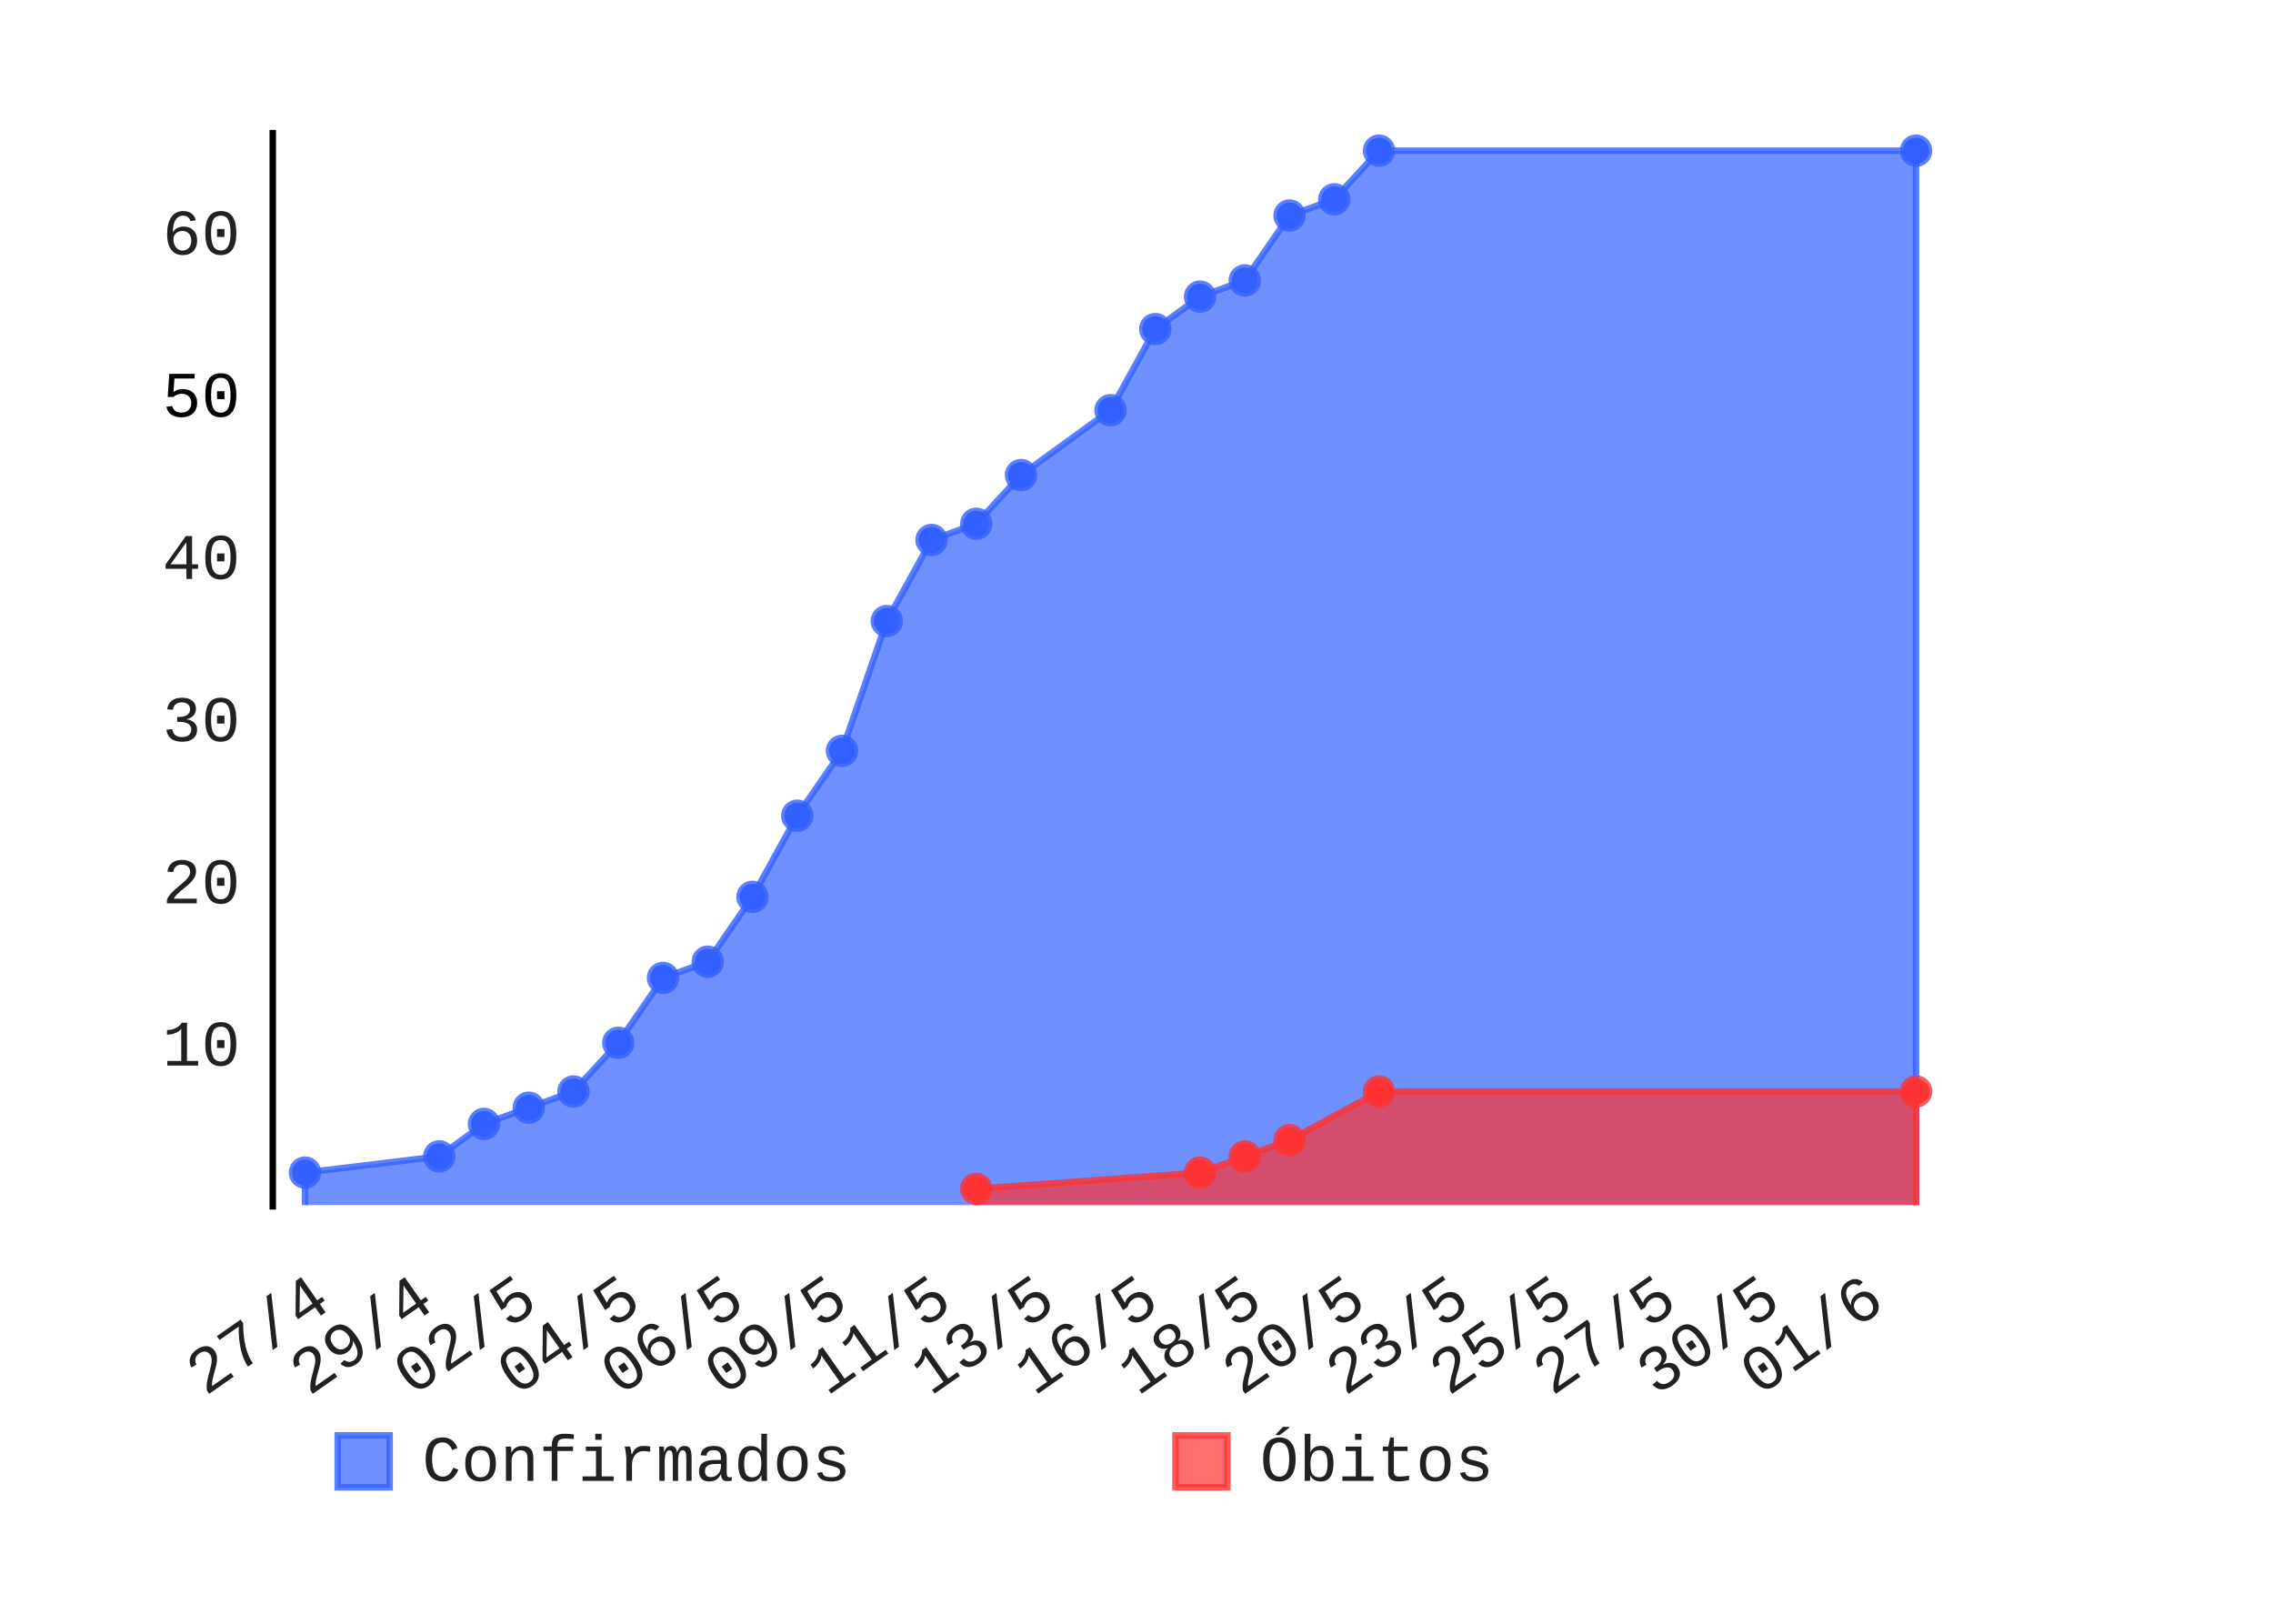
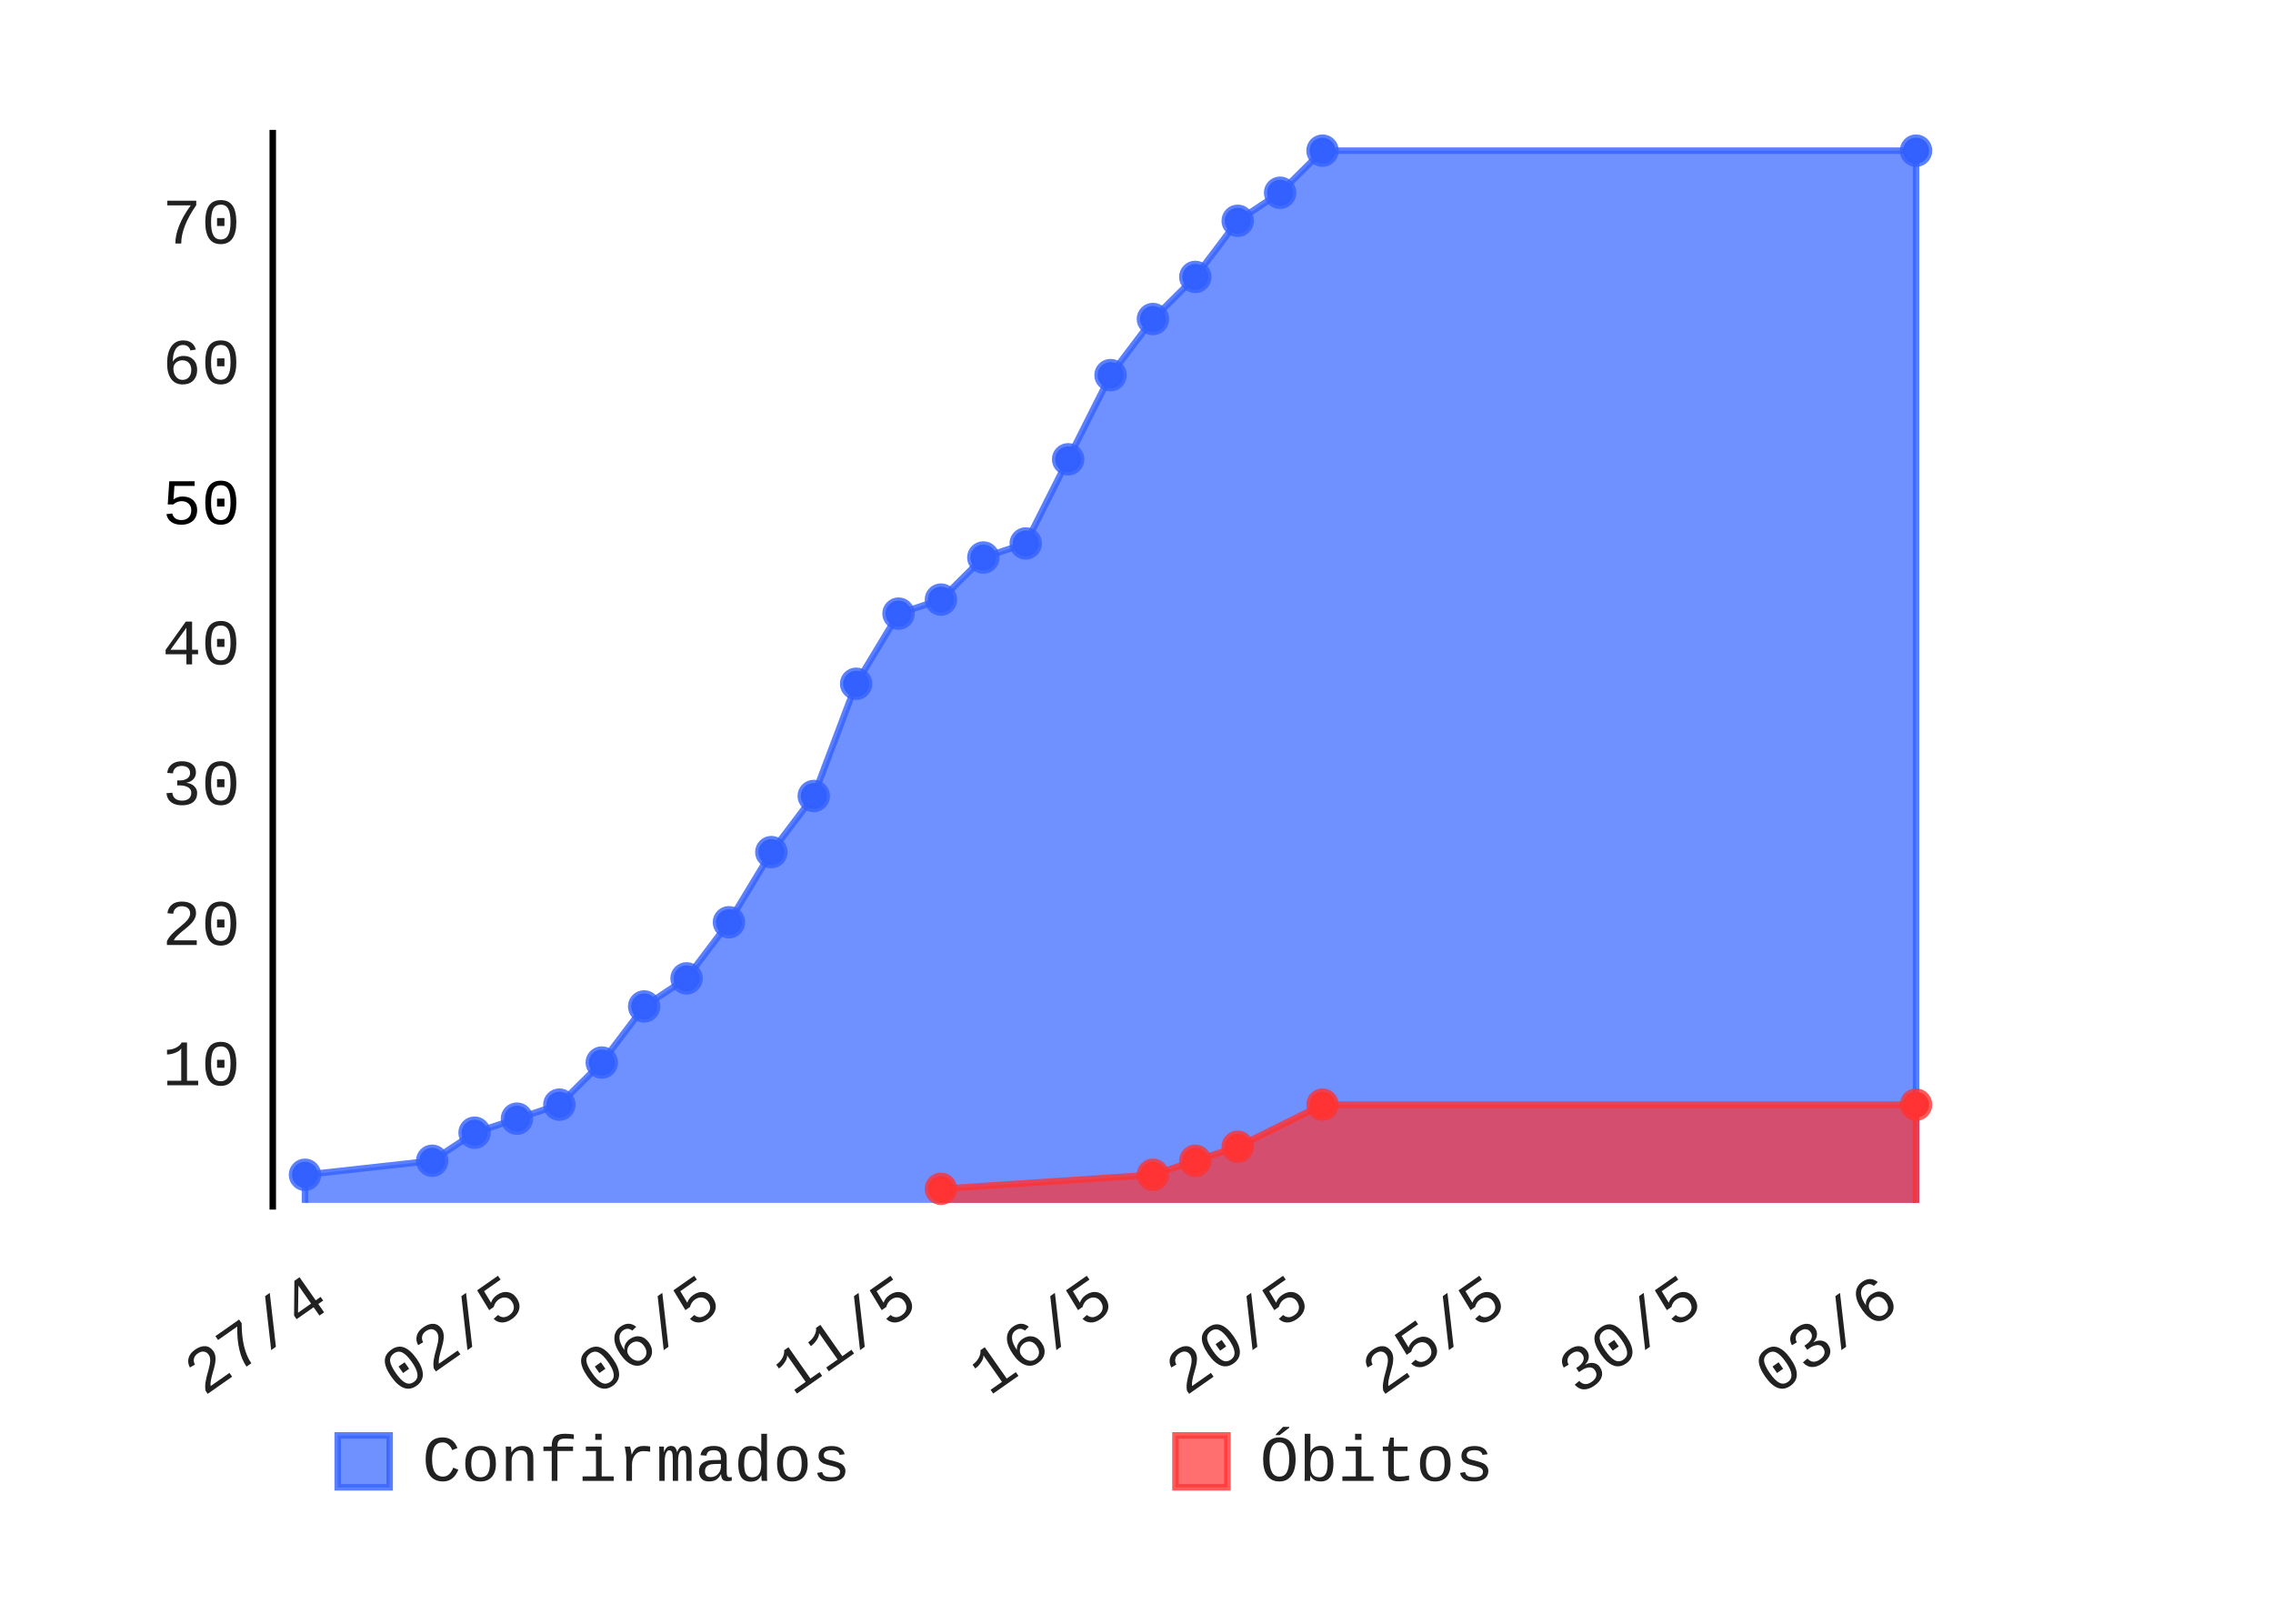
- <svg xmlns="http://www.w3.org/2000/svg" id="chart-db1ef221-2b1f-4745-800a-082c2bfef6a4" class="pygal-chart" viewBox="0 0 350 250" width="350" height="250">
+ <svg xmlns="http://www.w3.org/2000/svg" class="pygal-chart" height="250" id="chart-5e5ea7fe-b59d-42ef-bb91-e9186cf32c06" viewBox="0 0 350 250" width="350">
  <defs>
-     <style type="text/css">#chart-db1ef221-2b1f-4745-800a-082c2bfef6a4{-webkit-user-select:none;-webkit-font-smoothing:antialiased;font-family:Consolas,"Liberation Mono",Menlo,Courier,monospace}#chart-db1ef221-2b1f-4745-800a-082c2bfef6a4 .title{font-family:Consolas,"Liberation Mono",Menlo,Courier,monospace;font-size:8px}#chart-db1ef221-2b1f-4745-800a-082c2bfef6a4 .legends .legend text{font-family:Consolas,"Liberation Mono",Menlo,Courier,monospace;font-size:10px}#chart-db1ef221-2b1f-4745-800a-082c2bfef6a4 .axis text{font-family:Consolas,"Liberation Mono",Menlo,Courier,monospace;font-size:10px}#chart-db1ef221-2b1f-4745-800a-082c2bfef6a4 .axis text.major{font-family:Consolas,"Liberation Mono",Menlo,Courier,monospace;font-size:10px}#chart-db1ef221-2b1f-4745-800a-082c2bfef6a4 .text-overlay text.value{font-family:Consolas,"Liberation Mono",Menlo,Courier,monospace;font-size:16px}#chart-db1ef221-2b1f-4745-800a-082c2bfef6a4 .text-overlay text.label{font-family:Consolas,"Liberation Mono",Menlo,Courier,monospace;font-size:10px}#chart-db1ef221-2b1f-4745-800a-082c2bfef6a4 .tooltip{font-family:Consolas,"Liberation Mono",Menlo,Courier,monospace;font-size:12px}#chart-db1ef221-2b1f-4745-800a-082c2bfef6a4 text.no_data{font-family:Consolas,"Liberation Mono",Menlo,Courier,monospace;font-size:64px}
- #chart-db1ef221-2b1f-4745-800a-082c2bfef6a4{background-color:transparent}#chart-db1ef221-2b1f-4745-800a-082c2bfef6a4 path,#chart-db1ef221-2b1f-4745-800a-082c2bfef6a4 line,#chart-db1ef221-2b1f-4745-800a-082c2bfef6a4 rect,#chart-db1ef221-2b1f-4745-800a-082c2bfef6a4 circle{-webkit-transition:150ms;-moz-transition:150ms;transition:150ms}#chart-db1ef221-2b1f-4745-800a-082c2bfef6a4 .graph &gt; .background{fill:transparent}#chart-db1ef221-2b1f-4745-800a-082c2bfef6a4 .plot &gt; .background{fill:rgba(255,255,255,1)}#chart-db1ef221-2b1f-4745-800a-082c2bfef6a4 .graph{fill:rgba(0,0,0,.87)}#chart-db1ef221-2b1f-4745-800a-082c2bfef6a4 text.no_data{fill:rgba(0,0,0,1)}#chart-db1ef221-2b1f-4745-800a-082c2bfef6a4 .title{fill:rgba(0,0,0,1)}#chart-db1ef221-2b1f-4745-800a-082c2bfef6a4 .legends .legend text{fill:rgba(0,0,0,.87)}#chart-db1ef221-2b1f-4745-800a-082c2bfef6a4 .legends .legend:hover text{fill:rgba(0,0,0,1)}#chart-db1ef221-2b1f-4745-800a-082c2bfef6a4 .axis .line{stroke:rgba(0,0,0,1)}#chart-db1ef221-2b1f-4745-800a-082c2bfef6a4 .axis .guide.line{stroke:rgba(0,0,0,.54)}#chart-db1ef221-2b1f-4745-800a-082c2bfef6a4 .axis .major.line{stroke:rgba(0,0,0,.87)}#chart-db1ef221-2b1f-4745-800a-082c2bfef6a4 .axis text.major{fill:rgba(0,0,0,1)}#chart-db1ef221-2b1f-4745-800a-082c2bfef6a4 .axis.y .guides:hover .guide.line,#chart-db1ef221-2b1f-4745-800a-082c2bfef6a4 .line-graph .axis.x .guides:hover .guide.line,#chart-db1ef221-2b1f-4745-800a-082c2bfef6a4 .stackedline-graph .axis.x .guides:hover .guide.line,#chart-db1ef221-2b1f-4745-800a-082c2bfef6a4 .xy-graph .axis.x .guides:hover .guide.line{stroke:rgba(0,0,0,1)}#chart-db1ef221-2b1f-4745-800a-082c2bfef6a4 .axis .guides:hover text{fill:rgba(0,0,0,1)}#chart-db1ef221-2b1f-4745-800a-082c2bfef6a4 .reactive{fill-opacity:.7;stroke-opacity:.8}#chart-db1ef221-2b1f-4745-800a-082c2bfef6a4 .ci{stroke:rgba(0,0,0,.87)}#chart-db1ef221-2b1f-4745-800a-082c2bfef6a4 .reactive.active,#chart-db1ef221-2b1f-4745-800a-082c2bfef6a4 .active .reactive{fill-opacity:.8;stroke-opacity:.9;stroke-width:4}#chart-db1ef221-2b1f-4745-800a-082c2bfef6a4 .ci .reactive.active{stroke-width:1.5}#chart-db1ef221-2b1f-4745-800a-082c2bfef6a4 .series text{fill:rgba(0,0,0,1)}#chart-db1ef221-2b1f-4745-800a-082c2bfef6a4 .tooltip rect{fill:rgba(255,255,255,1);stroke:rgba(0,0,0,1);-webkit-transition:opacity 150ms;-moz-transition:opacity 150ms;transition:opacity 150ms}#chart-db1ef221-2b1f-4745-800a-082c2bfef6a4 .tooltip .label{fill:rgba(0,0,0,.87)}#chart-db1ef221-2b1f-4745-800a-082c2bfef6a4 .tooltip .label{fill:rgba(0,0,0,.87)}#chart-db1ef221-2b1f-4745-800a-082c2bfef6a4 .tooltip .legend{font-size:.8em;fill:rgba(0,0,0,.54)}#chart-db1ef221-2b1f-4745-800a-082c2bfef6a4 .tooltip .x_label{font-size:.6em;fill:rgba(0,0,0,1)}#chart-db1ef221-2b1f-4745-800a-082c2bfef6a4 .tooltip .xlink{font-size:.5em;text-decoration:underline}#chart-db1ef221-2b1f-4745-800a-082c2bfef6a4 .tooltip .value{font-size:1.5em}#chart-db1ef221-2b1f-4745-800a-082c2bfef6a4 .bound{font-size:.5em}#chart-db1ef221-2b1f-4745-800a-082c2bfef6a4 .max-value{font-size:.75em;fill:rgba(0,0,0,.54)}#chart-db1ef221-2b1f-4745-800a-082c2bfef6a4 .map-element{fill:rgba(255,255,255,1);stroke:rgba(0,0,0,.54) !important}#chart-db1ef221-2b1f-4745-800a-082c2bfef6a4 .map-element .reactive{fill-opacity:inherit;stroke-opacity:inherit}#chart-db1ef221-2b1f-4745-800a-082c2bfef6a4 .color-0,#chart-db1ef221-2b1f-4745-800a-082c2bfef6a4 .color-0 a:visited{stroke:#3361FF;fill:#3361FF}#chart-db1ef221-2b1f-4745-800a-082c2bfef6a4 .color-1,#chart-db1ef221-2b1f-4745-800a-082c2bfef6a4 .color-1 a:visited{stroke:#FF3333;fill:#FF3333}#chart-db1ef221-2b1f-4745-800a-082c2bfef6a4 .text-overlay .color-0 text{fill:black}#chart-db1ef221-2b1f-4745-800a-082c2bfef6a4 .text-overlay .color-1 text{fill:black}
- #chart-db1ef221-2b1f-4745-800a-082c2bfef6a4 text.no_data{text-anchor:middle}#chart-db1ef221-2b1f-4745-800a-082c2bfef6a4 .guide.line{fill:none}#chart-db1ef221-2b1f-4745-800a-082c2bfef6a4 .centered{text-anchor:middle}#chart-db1ef221-2b1f-4745-800a-082c2bfef6a4 .title{text-anchor:middle}#chart-db1ef221-2b1f-4745-800a-082c2bfef6a4 .legends .legend text{fill-opacity:1}#chart-db1ef221-2b1f-4745-800a-082c2bfef6a4 .axis.x text{text-anchor:middle}#chart-db1ef221-2b1f-4745-800a-082c2bfef6a4 .axis.x:not(.web) text[transform]{text-anchor:start}#chart-db1ef221-2b1f-4745-800a-082c2bfef6a4 .axis.x:not(.web) text[transform].backwards{text-anchor:end}#chart-db1ef221-2b1f-4745-800a-082c2bfef6a4 .axis.y text{text-anchor:end}#chart-db1ef221-2b1f-4745-800a-082c2bfef6a4 .axis.y text[transform].backwards{text-anchor:start}#chart-db1ef221-2b1f-4745-800a-082c2bfef6a4 .axis.y2 text{text-anchor:start}#chart-db1ef221-2b1f-4745-800a-082c2bfef6a4 .axis.y2 text[transform].backwards{text-anchor:end}#chart-db1ef221-2b1f-4745-800a-082c2bfef6a4 .axis .guide.line{stroke-dasharray:4,4}#chart-db1ef221-2b1f-4745-800a-082c2bfef6a4 .axis .major.guide.line{stroke-dasharray:6,6}#chart-db1ef221-2b1f-4745-800a-082c2bfef6a4 .horizontal .axis.y .guide.line,#chart-db1ef221-2b1f-4745-800a-082c2bfef6a4 .horizontal .axis.y2 .guide.line,#chart-db1ef221-2b1f-4745-800a-082c2bfef6a4 .vertical .axis.x .guide.line{opacity:0}#chart-db1ef221-2b1f-4745-800a-082c2bfef6a4 .horizontal .axis.always_show .guide.line,#chart-db1ef221-2b1f-4745-800a-082c2bfef6a4 .vertical .axis.always_show .guide.line{opacity:1 !important}#chart-db1ef221-2b1f-4745-800a-082c2bfef6a4 .axis.y .guides:hover .guide.line,#chart-db1ef221-2b1f-4745-800a-082c2bfef6a4 .axis.y2 .guides:hover .guide.line,#chart-db1ef221-2b1f-4745-800a-082c2bfef6a4 .axis.x .guides:hover .guide.line{opacity:1}#chart-db1ef221-2b1f-4745-800a-082c2bfef6a4 .axis .guides:hover text{opacity:1}#chart-db1ef221-2b1f-4745-800a-082c2bfef6a4 .nofill{fill:none}#chart-db1ef221-2b1f-4745-800a-082c2bfef6a4 .subtle-fill{fill-opacity:.2}#chart-db1ef221-2b1f-4745-800a-082c2bfef6a4 .dot{stroke-width:1px;fill-opacity:1}#chart-db1ef221-2b1f-4745-800a-082c2bfef6a4 .dot.active{stroke-width:5px}#chart-db1ef221-2b1f-4745-800a-082c2bfef6a4 .dot.negative{fill:transparent}#chart-db1ef221-2b1f-4745-800a-082c2bfef6a4 text,#chart-db1ef221-2b1f-4745-800a-082c2bfef6a4 tspan{stroke:none !important}#chart-db1ef221-2b1f-4745-800a-082c2bfef6a4 .series text.active{opacity:1}#chart-db1ef221-2b1f-4745-800a-082c2bfef6a4 .tooltip rect{fill-opacity:.95;stroke-width:.5}#chart-db1ef221-2b1f-4745-800a-082c2bfef6a4 .tooltip text{fill-opacity:1}#chart-db1ef221-2b1f-4745-800a-082c2bfef6a4 .showable{visibility:hidden}#chart-db1ef221-2b1f-4745-800a-082c2bfef6a4 .showable.shown{visibility:visible}#chart-db1ef221-2b1f-4745-800a-082c2bfef6a4 .gauge-background{fill:rgba(229,229,229,1);stroke:none}#chart-db1ef221-2b1f-4745-800a-082c2bfef6a4 .bg-lines{stroke:transparent;stroke-width:2px}</style>
+     <style type="text/css">#chart-5e5ea7fe-b59d-42ef-bb91-e9186cf32c06{-webkit-user-select:none;-webkit-font-smoothing:antialiased;font-family:Consolas,"Liberation Mono",Menlo,Courier,monospace}#chart-5e5ea7fe-b59d-42ef-bb91-e9186cf32c06 .title{font-family:Consolas,"Liberation Mono",Menlo,Courier,monospace;font-size:8px}#chart-5e5ea7fe-b59d-42ef-bb91-e9186cf32c06 .legends .legend text{font-family:Consolas,"Liberation Mono",Menlo,Courier,monospace;font-size:10px}#chart-5e5ea7fe-b59d-42ef-bb91-e9186cf32c06 .axis text{font-family:Consolas,"Liberation Mono",Menlo,Courier,monospace;font-size:10px}#chart-5e5ea7fe-b59d-42ef-bb91-e9186cf32c06 .axis text.major{font-family:Consolas,"Liberation Mono",Menlo,Courier,monospace;font-size:10px}#chart-5e5ea7fe-b59d-42ef-bb91-e9186cf32c06 .text-overlay text.value{font-family:Consolas,"Liberation Mono",Menlo,Courier,monospace;font-size:16px}#chart-5e5ea7fe-b59d-42ef-bb91-e9186cf32c06 .text-overlay text.label{font-family:Consolas,"Liberation Mono",Menlo,Courier,monospace;font-size:10px}#chart-5e5ea7fe-b59d-42ef-bb91-e9186cf32c06 .tooltip{font-family:Consolas,"Liberation Mono",Menlo,Courier,monospace;font-size:12px}#chart-5e5ea7fe-b59d-42ef-bb91-e9186cf32c06 text.no_data{font-family:Consolas,"Liberation Mono",Menlo,Courier,monospace;font-size:64px}
+ #chart-5e5ea7fe-b59d-42ef-bb91-e9186cf32c06{background-color:transparent}#chart-5e5ea7fe-b59d-42ef-bb91-e9186cf32c06 path,#chart-5e5ea7fe-b59d-42ef-bb91-e9186cf32c06 line,#chart-5e5ea7fe-b59d-42ef-bb91-e9186cf32c06 rect,#chart-5e5ea7fe-b59d-42ef-bb91-e9186cf32c06 circle{-webkit-transition:150ms;-moz-transition:150ms;transition:150ms}#chart-5e5ea7fe-b59d-42ef-bb91-e9186cf32c06 .graph &gt; .background{fill:transparent}#chart-5e5ea7fe-b59d-42ef-bb91-e9186cf32c06 .plot &gt; .background{fill:rgba(255,255,255,1)}#chart-5e5ea7fe-b59d-42ef-bb91-e9186cf32c06 .graph{fill:rgba(0,0,0,.87)}#chart-5e5ea7fe-b59d-42ef-bb91-e9186cf32c06 text.no_data{fill:rgba(0,0,0,1)}#chart-5e5ea7fe-b59d-42ef-bb91-e9186cf32c06 .title{fill:rgba(0,0,0,1)}#chart-5e5ea7fe-b59d-42ef-bb91-e9186cf32c06 .legends .legend text{fill:rgba(0,0,0,.87)}#chart-5e5ea7fe-b59d-42ef-bb91-e9186cf32c06 .legends .legend:hover text{fill:rgba(0,0,0,1)}#chart-5e5ea7fe-b59d-42ef-bb91-e9186cf32c06 .axis .line{stroke:rgba(0,0,0,1)}#chart-5e5ea7fe-b59d-42ef-bb91-e9186cf32c06 .axis .guide.line{stroke:rgba(0,0,0,.54)}#chart-5e5ea7fe-b59d-42ef-bb91-e9186cf32c06 .axis .major.line{stroke:rgba(0,0,0,.87)}#chart-5e5ea7fe-b59d-42ef-bb91-e9186cf32c06 .axis text.major{fill:rgba(0,0,0,1)}#chart-5e5ea7fe-b59d-42ef-bb91-e9186cf32c06 .axis.y .guides:hover .guide.line,#chart-5e5ea7fe-b59d-42ef-bb91-e9186cf32c06 .line-graph .axis.x .guides:hover .guide.line,#chart-5e5ea7fe-b59d-42ef-bb91-e9186cf32c06 .stackedline-graph .axis.x .guides:hover .guide.line,#chart-5e5ea7fe-b59d-42ef-bb91-e9186cf32c06 .xy-graph .axis.x .guides:hover .guide.line{stroke:rgba(0,0,0,1)}#chart-5e5ea7fe-b59d-42ef-bb91-e9186cf32c06 .axis .guides:hover text{fill:rgba(0,0,0,1)}#chart-5e5ea7fe-b59d-42ef-bb91-e9186cf32c06 .reactive{fill-opacity:.7;stroke-opacity:.8}#chart-5e5ea7fe-b59d-42ef-bb91-e9186cf32c06 .ci{stroke:rgba(0,0,0,.87)}#chart-5e5ea7fe-b59d-42ef-bb91-e9186cf32c06 .reactive.active,#chart-5e5ea7fe-b59d-42ef-bb91-e9186cf32c06 .active .reactive{fill-opacity:.8;stroke-opacity:.9;stroke-width:4}#chart-5e5ea7fe-b59d-42ef-bb91-e9186cf32c06 .ci .reactive.active{stroke-width:1.5}#chart-5e5ea7fe-b59d-42ef-bb91-e9186cf32c06 .series text{fill:rgba(0,0,0,1)}#chart-5e5ea7fe-b59d-42ef-bb91-e9186cf32c06 .tooltip rect{fill:rgba(255,255,255,1);stroke:rgba(0,0,0,1);-webkit-transition:opacity 150ms;-moz-transition:opacity 150ms;transition:opacity 150ms}#chart-5e5ea7fe-b59d-42ef-bb91-e9186cf32c06 .tooltip .label{fill:rgba(0,0,0,.87)}#chart-5e5ea7fe-b59d-42ef-bb91-e9186cf32c06 .tooltip .label{fill:rgba(0,0,0,.87)}#chart-5e5ea7fe-b59d-42ef-bb91-e9186cf32c06 .tooltip .legend{font-size:.8em;fill:rgba(0,0,0,.54)}#chart-5e5ea7fe-b59d-42ef-bb91-e9186cf32c06 .tooltip .x_label{font-size:.6em;fill:rgba(0,0,0,1)}#chart-5e5ea7fe-b59d-42ef-bb91-e9186cf32c06 .tooltip .xlink{font-size:.5em;text-decoration:underline}#chart-5e5ea7fe-b59d-42ef-bb91-e9186cf32c06 .tooltip .value{font-size:1.5em}#chart-5e5ea7fe-b59d-42ef-bb91-e9186cf32c06 .bound{font-size:.5em}#chart-5e5ea7fe-b59d-42ef-bb91-e9186cf32c06 .max-value{font-size:.75em;fill:rgba(0,0,0,.54)}#chart-5e5ea7fe-b59d-42ef-bb91-e9186cf32c06 .map-element{fill:rgba(255,255,255,1);stroke:rgba(0,0,0,.54) !important}#chart-5e5ea7fe-b59d-42ef-bb91-e9186cf32c06 .map-element .reactive{fill-opacity:inherit;stroke-opacity:inherit}#chart-5e5ea7fe-b59d-42ef-bb91-e9186cf32c06 .color-0,#chart-5e5ea7fe-b59d-42ef-bb91-e9186cf32c06 .color-0 a:visited{stroke:#3361FF;fill:#3361FF}#chart-5e5ea7fe-b59d-42ef-bb91-e9186cf32c06 .color-1,#chart-5e5ea7fe-b59d-42ef-bb91-e9186cf32c06 .color-1 a:visited{stroke:#FF3333;fill:#FF3333}#chart-5e5ea7fe-b59d-42ef-bb91-e9186cf32c06 .text-overlay .color-0 text{fill:black}#chart-5e5ea7fe-b59d-42ef-bb91-e9186cf32c06 .text-overlay .color-1 text{fill:black}
+ #chart-5e5ea7fe-b59d-42ef-bb91-e9186cf32c06 text.no_data{text-anchor:middle}#chart-5e5ea7fe-b59d-42ef-bb91-e9186cf32c06 .guide.line{fill:none}#chart-5e5ea7fe-b59d-42ef-bb91-e9186cf32c06 .centered{text-anchor:middle}#chart-5e5ea7fe-b59d-42ef-bb91-e9186cf32c06 .title{text-anchor:middle}#chart-5e5ea7fe-b59d-42ef-bb91-e9186cf32c06 .legends .legend text{fill-opacity:1}#chart-5e5ea7fe-b59d-42ef-bb91-e9186cf32c06 .axis.x text{text-anchor:middle}#chart-5e5ea7fe-b59d-42ef-bb91-e9186cf32c06 .axis.x:not(.web) text[transform]{text-anchor:start}#chart-5e5ea7fe-b59d-42ef-bb91-e9186cf32c06 .axis.x:not(.web) text[transform].backwards{text-anchor:end}#chart-5e5ea7fe-b59d-42ef-bb91-e9186cf32c06 .axis.y text{text-anchor:end}#chart-5e5ea7fe-b59d-42ef-bb91-e9186cf32c06 .axis.y text[transform].backwards{text-anchor:start}#chart-5e5ea7fe-b59d-42ef-bb91-e9186cf32c06 .axis.y2 text{text-anchor:start}#chart-5e5ea7fe-b59d-42ef-bb91-e9186cf32c06 .axis.y2 text[transform].backwards{text-anchor:end}#chart-5e5ea7fe-b59d-42ef-bb91-e9186cf32c06 .axis .guide.line{stroke-dasharray:4,4}#chart-5e5ea7fe-b59d-42ef-bb91-e9186cf32c06 .axis .major.guide.line{stroke-dasharray:6,6}#chart-5e5ea7fe-b59d-42ef-bb91-e9186cf32c06 .horizontal .axis.y .guide.line,#chart-5e5ea7fe-b59d-42ef-bb91-e9186cf32c06 .horizontal .axis.y2 .guide.line,#chart-5e5ea7fe-b59d-42ef-bb91-e9186cf32c06 .vertical .axis.x .guide.line{opacity:0}#chart-5e5ea7fe-b59d-42ef-bb91-e9186cf32c06 .horizontal .axis.always_show .guide.line,#chart-5e5ea7fe-b59d-42ef-bb91-e9186cf32c06 .vertical .axis.always_show .guide.line{opacity:1 !important}#chart-5e5ea7fe-b59d-42ef-bb91-e9186cf32c06 .axis.y .guides:hover .guide.line,#chart-5e5ea7fe-b59d-42ef-bb91-e9186cf32c06 .axis.y2 .guides:hover .guide.line,#chart-5e5ea7fe-b59d-42ef-bb91-e9186cf32c06 .axis.x .guides:hover .guide.line{opacity:1}#chart-5e5ea7fe-b59d-42ef-bb91-e9186cf32c06 .axis .guides:hover text{opacity:1}#chart-5e5ea7fe-b59d-42ef-bb91-e9186cf32c06 .nofill{fill:none}#chart-5e5ea7fe-b59d-42ef-bb91-e9186cf32c06 .subtle-fill{fill-opacity:.2}#chart-5e5ea7fe-b59d-42ef-bb91-e9186cf32c06 .dot{stroke-width:1px;fill-opacity:1}#chart-5e5ea7fe-b59d-42ef-bb91-e9186cf32c06 .dot.active{stroke-width:5px}#chart-5e5ea7fe-b59d-42ef-bb91-e9186cf32c06 .dot.negative{fill:transparent}#chart-5e5ea7fe-b59d-42ef-bb91-e9186cf32c06 text,#chart-5e5ea7fe-b59d-42ef-bb91-e9186cf32c06 tspan{stroke:none !important}#chart-5e5ea7fe-b59d-42ef-bb91-e9186cf32c06 .series text.active{opacity:1}#chart-5e5ea7fe-b59d-42ef-bb91-e9186cf32c06 .tooltip rect{fill-opacity:.95;stroke-width:.5}#chart-5e5ea7fe-b59d-42ef-bb91-e9186cf32c06 .tooltip text{fill-opacity:1}#chart-5e5ea7fe-b59d-42ef-bb91-e9186cf32c06 .showable{visibility:hidden}#chart-5e5ea7fe-b59d-42ef-bb91-e9186cf32c06 .showable.shown{visibility:visible}#chart-5e5ea7fe-b59d-42ef-bb91-e9186cf32c06 .gauge-background{fill:rgba(229,229,229,1);stroke:none}#chart-5e5ea7fe-b59d-42ef-bb91-e9186cf32c06 .bg-lines{stroke:transparent;stroke-width:2px}</style>
  </defs>
  <g class="graph datetimeline-graph vertical">
-     <rect x="0" y="0" width="350" height="250" class="background" />
-     <g transform="translate(42, 20)" class="plot">
-       <rect x="0" y="0" width="258.0" height="166.234" class="background" />
+     <rect class="background" height="250" width="350" x="0" y="0" />
+     <g class="plot" transform="translate(42, 20)">
+       <rect class="background" height="166.234" width="258.0" x="0" y="0" />
      <g class="axis y">
        <g class="guides">
-           <text x="-5" y="144.06" class="">10</text>
+           <text class="" x="-5" y="147.097">10</text>
        </g>
        <g class="guides">
-           <text x="-5" y="119.085" class="">20</text>
+           <text class="" x="-5" y="125.497">20</text>
        </g>
        <g class="guides">
-           <text x="-5" y="94.11" class="">30</text>
+           <text class="" x="-5" y="103.897">30</text>
        </g>
        <g class="guides">
-           <text x="-5" y="69.135" class="">40</text>
+           <text class="" x="-5" y="82.297">40</text>
        </g>
        <g class="guides">
-           <text x="-5" y="44.159" class="major">50</text>
+           <text class="major" x="-5" y="60.697">50</text>
        </g>
        <g class="guides">
-           <text x="-5" y="19.184" class="">60</text>
+           <text class="" x="-5" y="39.097">60</text>
+         </g>
+         <g class="guides">
+           <text class="" x="-5" y="17.497">70</text>
        </g>
      </g>
      <g class="axis x">
-         <path d="M0 0 v166.234" class="line" />
+         <path class="line" d="M0 0 v166.234" />
        <g class="guides">
-           <path d="M9.3 0 v166.234" class="guide line" />
-           <text x="9.3" y="181.234" class="backwards" transform="rotate(325 9.300332 181.2342)">27/4</text>
+           <path class="guide line" d="M9.072 0 v166.234" />
+           <text class="backwards" transform="rotate(325 9.071975 181.2342)" x="9.072" y="181.234">27/4</text>
        </g>
        <g class="guides">
-           <path d="M25.252 0 v166.234" class="guide line" />
-           <text x="25.252" y="181.234" class="backwards" transform="rotate(325 25.25178 181.2342)">29/4</text>
+           <path class="guide line" d="M39.296 0 v166.234" />
+           <text class="backwards" transform="rotate(325 39.29577 181.2342)" x="39.296" y="181.234">02/5</text>
        </g>
        <g class="guides">
-           <path d="M41.203 0 v166.234" class="guide line" />
-           <text x="41.203" y="181.234" class="backwards" transform="rotate(325 41.20323 181.2342)">02/5</text>
+           <path class="guide line" d="M69.52 0 v166.234" />
+           <text class="backwards" transform="rotate(325 69.51957 181.2342)" x="69.52" y="181.234">06/5</text>
        </g>
        <g class="guides">
-           <path d="M57.155 0 v166.234" class="guide line" />
-           <text x="57.155" y="181.234" class="backwards" transform="rotate(325 57.15468 181.2342)">04/5</text>
+           <path class="guide line" d="M99.743 0 v166.234" />
+           <text class="backwards" transform="rotate(325 99.74336 181.2342)" x="99.743" y="181.234">11/5</text>
        </g>
        <g class="guides">
-           <path d="M73.106 0 v166.234" class="guide line" />
-           <text x="73.106" y="181.234" class="backwards" transform="rotate(325 73.10613 181.2342)">06/5</text>
+           <path class="guide line" d="M129.967 0 v166.234" />
+           <text class="backwards" transform="rotate(325 129.9672 181.2342)" x="129.967" y="181.234">16/5</text>
        </g>
        <g class="guides">
-           <path d="M89.058 0 v166.234" class="guide line" />
-           <text x="89.058" y="181.234" class="backwards" transform="rotate(325 89.05757 181.2342)">09/5</text>
+           <path class="guide line" d="M160.191 0 v166.234" />
+           <text class="backwards" transform="rotate(325 160.191 181.2342)" x="160.191" y="181.234">20/5</text>
        </g>
        <g class="guides">
-           <path d="M105.009 0 v166.234" class="guide line" />
-           <text x="105.009" y="181.234" class="backwards" transform="rotate(325 105.009 181.2342)">11/5</text>
+           <path class="guide line" d="M190.415 0 v166.234" />
+           <text class="backwards" transform="rotate(325 190.4148 181.2342)" x="190.415" y="181.234">25/5</text>
        </g>
        <g class="guides">
-           <path d="M120.96 0 v166.234" class="guide line" />
-           <text x="120.96" y="181.234" class="backwards" transform="rotate(325 120.9605 181.2342)">13/5</text>
+           <path class="guide line" d="M220.639 0 v166.234" />
+           <text class="backwards" transform="rotate(325 220.6386 181.2342)" x="220.639" y="181.234">30/5</text>
        </g>
        <g class="guides">
-           <path d="M136.912 0 v166.234" class="guide line" />
-           <text x="136.912" y="181.234" class="backwards" transform="rotate(325 136.9119 181.2342)">16/5</text>
-         </g>
-         <g class="guides">
-           <path d="M152.863 0 v166.234" class="guide line" />
-           <text x="152.863" y="181.234" class="backwards" transform="rotate(325 152.8634 181.2342)">18/5</text>
-         </g>
-         <g class="guides">
-           <path d="M168.815 0 v166.234" class="guide line" />
-           <text x="168.815" y="181.234" class="backwards" transform="rotate(325 168.8148 181.2342)">20/5</text>
-         </g>
-         <g class="guides">
-           <path d="M184.766 0 v166.234" class="guide line" />
-           <text x="184.766" y="181.234" class="backwards" transform="rotate(325 184.7663 181.2342)">23/5</text>
-         </g>
-         <g class="guides">
-           <path d="M200.718 0 v166.234" class="guide line" />
-           <text x="200.718" y="181.234" class="backwards" transform="rotate(325 200.7177 181.2342)">25/5</text>
-         </g>
-         <g class="guides">
-           <path d="M216.669 0 v166.234" class="guide line" />
-           <text x="216.669" y="181.234" class="backwards" transform="rotate(325 216.6692 181.2342)">27/5</text>
-         </g>
-         <g class="guides">
-           <path d="M232.621 0 v166.234" class="guide line" />
-           <text x="232.621" y="181.234" class="backwards" transform="rotate(325 232.6206 181.2342)">30/5</text>
-         </g>
-         <g class="guides">
-           <path d="M248.572 0 v166.234" class="guide line" />
-           <text x="248.572" y="181.234" class="backwards" transform="rotate(325 248.5721 181.2342)">01/6</text>
+           <path class="guide line" d="M250.862 0 v166.234" />
+           <text class="backwards" transform="rotate(325 250.8623 181.2342)" x="250.862" y="181.234">03/6</text>
        </g>
      </g>
      <g class="series serie-0 color-0">
-         <path d="M4.962 165.535 L4.962 160.54 25.635 158.042 32.526 153.047 39.417 150.55 46.308 148.052 53.199 140.56 60.09 130.57 66.981 128.072 73.872 118.082 80.763 105.595 87.654 95.605 94.545 75.625 101.436 63.137 108.327 60.64 115.218 53.147 129 43.157 135.891 30.669 142.782 25.674 149.673 23.177 156.564 13.187 163.455 10.689 170.346 3.197 253.038 3.197 253.038 165.535" class="line reactive" />
+         <path class="line reactive" d="M4.962 165.197 L4.962 160.877 24.547 158.717 31.075 154.397 37.603 152.237 44.132 150.077 50.66 143.597 57.188 134.957 63.717 130.637 70.245 121.997 76.773 111.197 83.302 102.557 89.83 85.277 96.358 74.477 102.887 72.317 109.415 65.837 115.943 63.677 122.472 50.717 129 37.757 135.528 29.117 142.057 22.637 148.585 13.997 155.113 9.677 161.642 3.197 253.038 3.197 253.038 165.197" />
      </g>
      <g class="series serie-1 color-1">
-         <path d="M108.327 165.535 L108.327 163.037 142.782 160.54 149.673 158.042 156.564 155.545 170.346 148.052 253.038 148.052 253.038 165.535" class="line reactive" />
+         <path class="line reactive" d="M102.887 165.197 L102.887 163.037 135.528 160.877 142.057 158.717 148.585 156.557 161.642 150.077 253.038 150.077 253.038 165.197" />
      </g>
    </g>
    <g class="titles" />
-     <g transform="translate(42, 20)" class="plot overlay">
+     <g class="plot overlay" transform="translate(42, 20)">
      <g class="series serie-0 color-0">
        <g class="dots">
-           <circle cx="4.962" cy="160.54" r="2" class="dot reactive tooltip-trigger" />
+           <circle class="dot reactive tooltip-trigger" cx="4.962" cy="160.877" r="2" />
        </g>
        <g class="dots">
-           <circle cx="25.635" cy="158.042" r="2" class="dot reactive tooltip-trigger" />
+           <circle class="dot reactive tooltip-trigger" cx="24.547" cy="158.717" r="2" />
        </g>
        <g class="dots">
-           <circle cx="32.526" cy="153.047" r="2" class="dot reactive tooltip-trigger" />
+           <circle class="dot reactive tooltip-trigger" cx="31.075" cy="154.397" r="2" />
        </g>
        <g class="dots">
-           <circle cx="39.417" cy="150.55" r="2" class="dot reactive tooltip-trigger" />
+           <circle class="dot reactive tooltip-trigger" cx="37.603" cy="152.237" r="2" />
        </g>
        <g class="dots">
-           <circle cx="46.308" cy="148.052" r="2" class="dot reactive tooltip-trigger" />
+           <circle class="dot reactive tooltip-trigger" cx="44.132" cy="150.077" r="2" />
        </g>
        <g class="dots">
-           <circle cx="53.199" cy="140.56" r="2" class="dot reactive tooltip-trigger" />
+           <circle class="dot reactive tooltip-trigger" cx="50.66" cy="143.597" r="2" />
        </g>
        <g class="dots">
-           <circle cx="60.09" cy="130.57" r="2" class="dot reactive tooltip-trigger" />
+           <circle class="dot reactive tooltip-trigger" cx="57.188" cy="134.957" r="2" />
        </g>
        <g class="dots">
-           <circle cx="66.981" cy="128.072" r="2" class="dot reactive tooltip-trigger" />
+           <circle class="dot reactive tooltip-trigger" cx="63.717" cy="130.637" r="2" />
        </g>
        <g class="dots">
-           <circle cx="73.872" cy="118.082" r="2" class="dot reactive tooltip-trigger" />
+           <circle class="dot reactive tooltip-trigger" cx="70.245" cy="121.997" r="2" />
        </g>
        <g class="dots">
-           <circle cx="80.763" cy="105.595" r="2" class="dot reactive tooltip-trigger" />
+           <circle class="dot reactive tooltip-trigger" cx="76.773" cy="111.197" r="2" />
        </g>
        <g class="dots">
-           <circle cx="87.654" cy="95.605" r="2" class="dot reactive tooltip-trigger" />
+           <circle class="dot reactive tooltip-trigger" cx="83.302" cy="102.557" r="2" />
        </g>
        <g class="dots">
-           <circle cx="94.545" cy="75.625" r="2" class="dot reactive tooltip-trigger" />
+           <circle class="dot reactive tooltip-trigger" cx="89.83" cy="85.277" r="2" />
        </g>
        <g class="dots">
-           <circle cx="101.436" cy="63.137" r="2" class="dot reactive tooltip-trigger" />
+           <circle class="dot reactive tooltip-trigger" cx="96.358" cy="74.477" r="2" />
        </g>
        <g class="dots">
-           <circle cx="108.327" cy="60.64" r="2" class="dot reactive tooltip-trigger" />
+           <circle class="dot reactive tooltip-trigger" cx="102.887" cy="72.317" r="2" />
        </g>
        <g class="dots">
-           <circle cx="115.218" cy="53.147" r="2" class="dot reactive tooltip-trigger" />
+           <circle class="dot reactive tooltip-trigger" cx="109.415" cy="65.837" r="2" />
        </g>
        <g class="dots">
-           <circle cx="129.0" cy="43.157" r="2" class="dot reactive tooltip-trigger" />
+           <circle class="dot reactive tooltip-trigger" cx="115.943" cy="63.677" r="2" />
        </g>
        <g class="dots">
-           <circle cx="135.891" cy="30.669" r="2" class="dot reactive tooltip-trigger" />
+           <circle class="dot reactive tooltip-trigger" cx="122.472" cy="50.717" r="2" />
        </g>
        <g class="dots">
-           <circle cx="142.782" cy="25.674" r="2" class="dot reactive tooltip-trigger" />
+           <circle class="dot reactive tooltip-trigger" cx="129.0" cy="37.757" r="2" />
        </g>
        <g class="dots">
-           <circle cx="149.673" cy="23.177" r="2" class="dot reactive tooltip-trigger" />
+           <circle class="dot reactive tooltip-trigger" cx="135.528" cy="29.117" r="2" />
        </g>
        <g class="dots">
-           <circle cx="156.564" cy="13.187" r="2" class="dot reactive tooltip-trigger" />
+           <circle class="dot reactive tooltip-trigger" cx="142.057" cy="22.637" r="2" />
        </g>
        <g class="dots">
-           <circle cx="163.455" cy="10.689" r="2" class="dot reactive tooltip-trigger" />
+           <circle class="dot reactive tooltip-trigger" cx="148.585" cy="13.997" r="2" />
        </g>
        <g class="dots">
-           <circle cx="170.346" cy="3.197" r="2" class="dot reactive tooltip-trigger" />
+           <circle class="dot reactive tooltip-trigger" cx="155.113" cy="9.677" r="2" />
        </g>
        <g class="dots">
-           <circle cx="253.038" cy="3.197" r="2" class="dot reactive tooltip-trigger" />
+           <circle class="dot reactive tooltip-trigger" cx="161.642" cy="3.197" r="2" />
+         </g>
+         <g class="dots">
+           <circle class="dot reactive tooltip-trigger" cx="253.038" cy="3.197" r="2" />
        </g>
      </g>
      <g class="series serie-1 color-1">
        <g class="dots">
-           <circle cx="108.327" cy="163.037" r="2" class="dot reactive tooltip-trigger" />
+           <circle class="dot reactive tooltip-trigger" cx="102.887" cy="163.037" r="2" />
        </g>
        <g class="dots">
-           <circle cx="142.782" cy="160.54" r="2" class="dot reactive tooltip-trigger" />
+           <circle class="dot reactive tooltip-trigger" cx="135.528" cy="160.877" r="2" />
        </g>
        <g class="dots">
-           <circle cx="149.673" cy="158.042" r="2" class="dot reactive tooltip-trigger" />
+           <circle class="dot reactive tooltip-trigger" cx="142.057" cy="158.717" r="2" />
        </g>
        <g class="dots">
-           <circle cx="156.564" cy="155.545" r="2" class="dot reactive tooltip-trigger" />
+           <circle class="dot reactive tooltip-trigger" cx="148.585" cy="156.557" r="2" />
        </g>
        <g class="dots">
-           <circle cx="170.346" cy="148.052" r="2" class="dot reactive tooltip-trigger" />
+           <circle class="dot reactive tooltip-trigger" cx="161.642" cy="150.077" r="2" />
        </g>
        <g class="dots">
-           <circle cx="253.038" cy="148.052" r="2" class="dot reactive tooltip-trigger" />
+           <circle class="dot reactive tooltip-trigger" cx="253.038" cy="150.077" r="2" />
        </g>
      </g>
    </g>
-     <g transform="translate(42, 20)" class="plot text-overlay">
+     <g class="plot text-overlay" transform="translate(42, 20)">
      <g class="series serie-0 color-0" />
      <g class="series serie-1 color-1" />
    </g>
-     <g transform="translate(42, 20)" class="plot tooltip-overlay">
-       <g transform="translate(0 0)" style="opacity: 0" class="tooltip">
-         <rect rx="10" ry="10" width="0" height="0" class="tooltip-box" />
+     <g class="plot tooltip-overlay" transform="translate(42, 20)">
+       <g class="tooltip" style="opacity: 0" transform="translate(0 0)">
+         <rect class="tooltip-box" height="0" rx="10" ry="10" width="0" />
        <g class="text" />
      </g>
    </g>
-     <g transform="translate(52, 220)" class="legends">
-       <g id="activate-serie-0" class="legend reactive activate-serie">
-         <rect x="0.0" y="1.0" width="8" height="8" class="color-0 reactive" />
+     <g class="legends" transform="translate(52, 220)">
+       <g class="legend reactive activate-serie" id="activate-serie-0">
+         <rect class="color-0 reactive" height="8" width="8" x="0.0" y="1.0" />
        <text x="13.0" y="8.0">Confirmados</text>
      </g>
-       <g id="activate-serie-1" class="legend reactive activate-serie">
-         <rect x="129.0" y="1.0" width="8" height="8" class="color-1 reactive" />
+       <g class="legend reactive activate-serie" id="activate-serie-1">
+         <rect class="color-1 reactive" height="8" width="8" x="129.0" y="1.0" />
        <text x="142.0" y="8.0">Óbitos</text>
      </g>
    </g>
  </g>
</svg>
